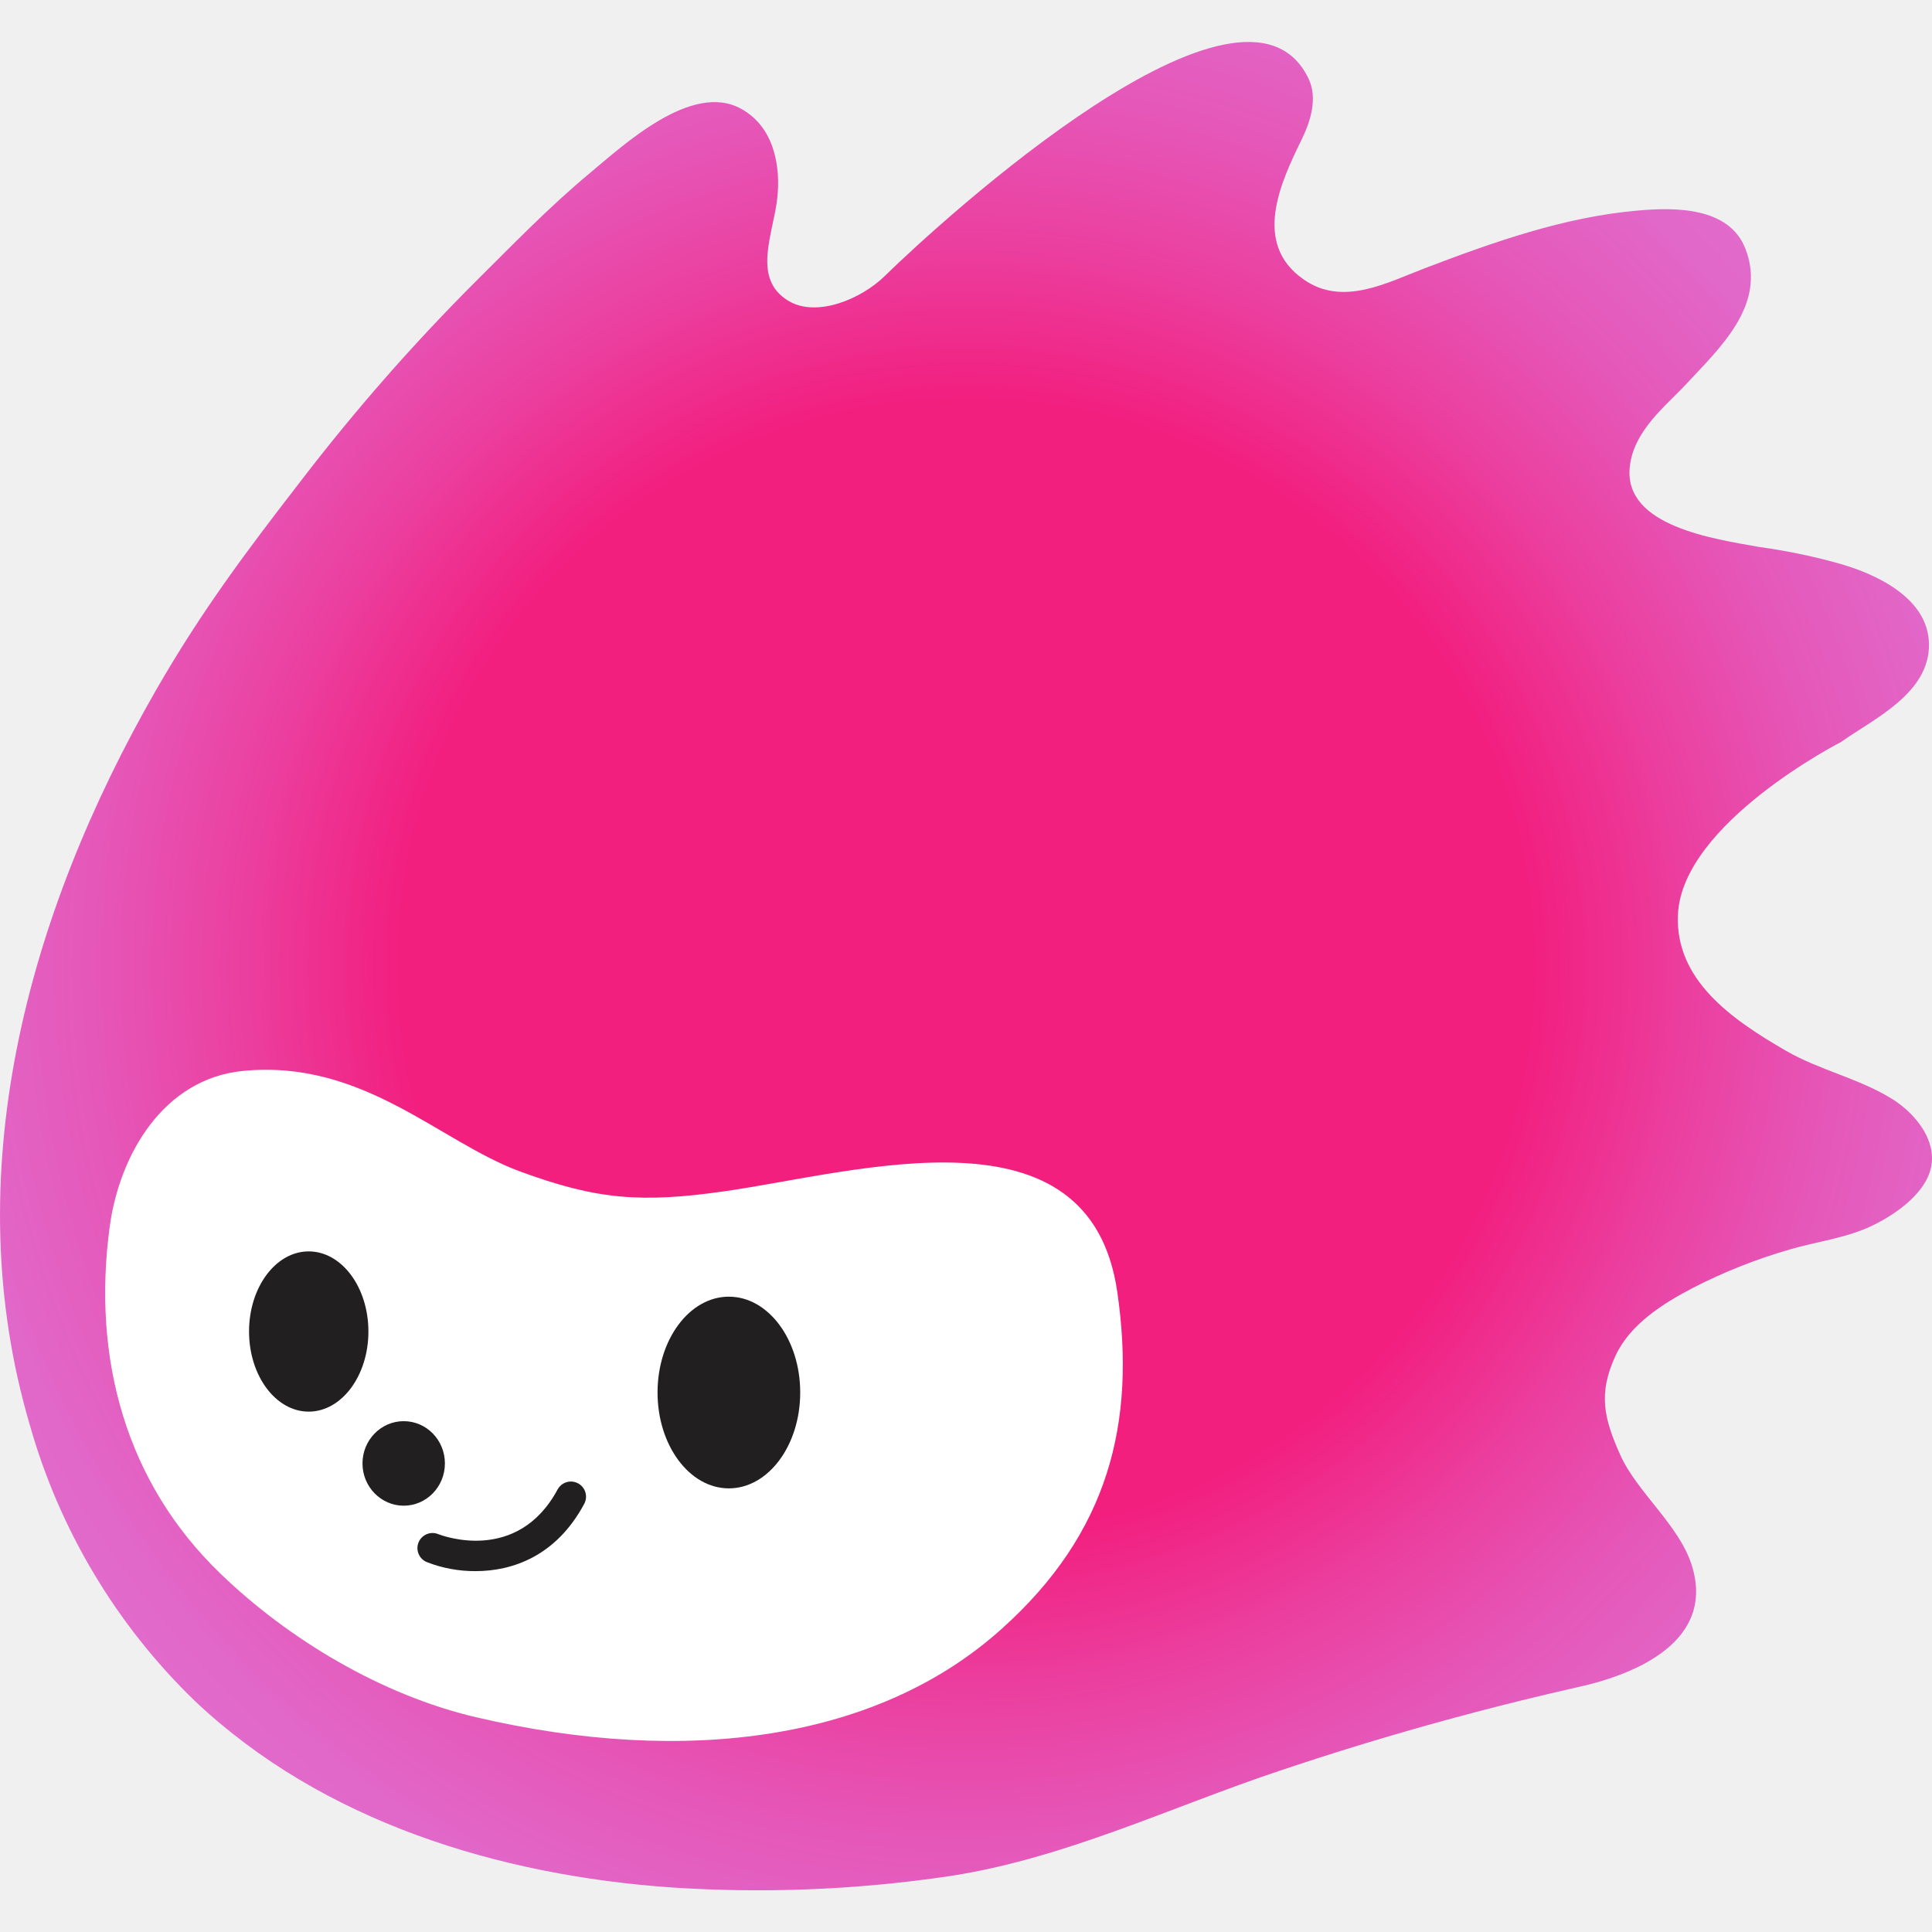
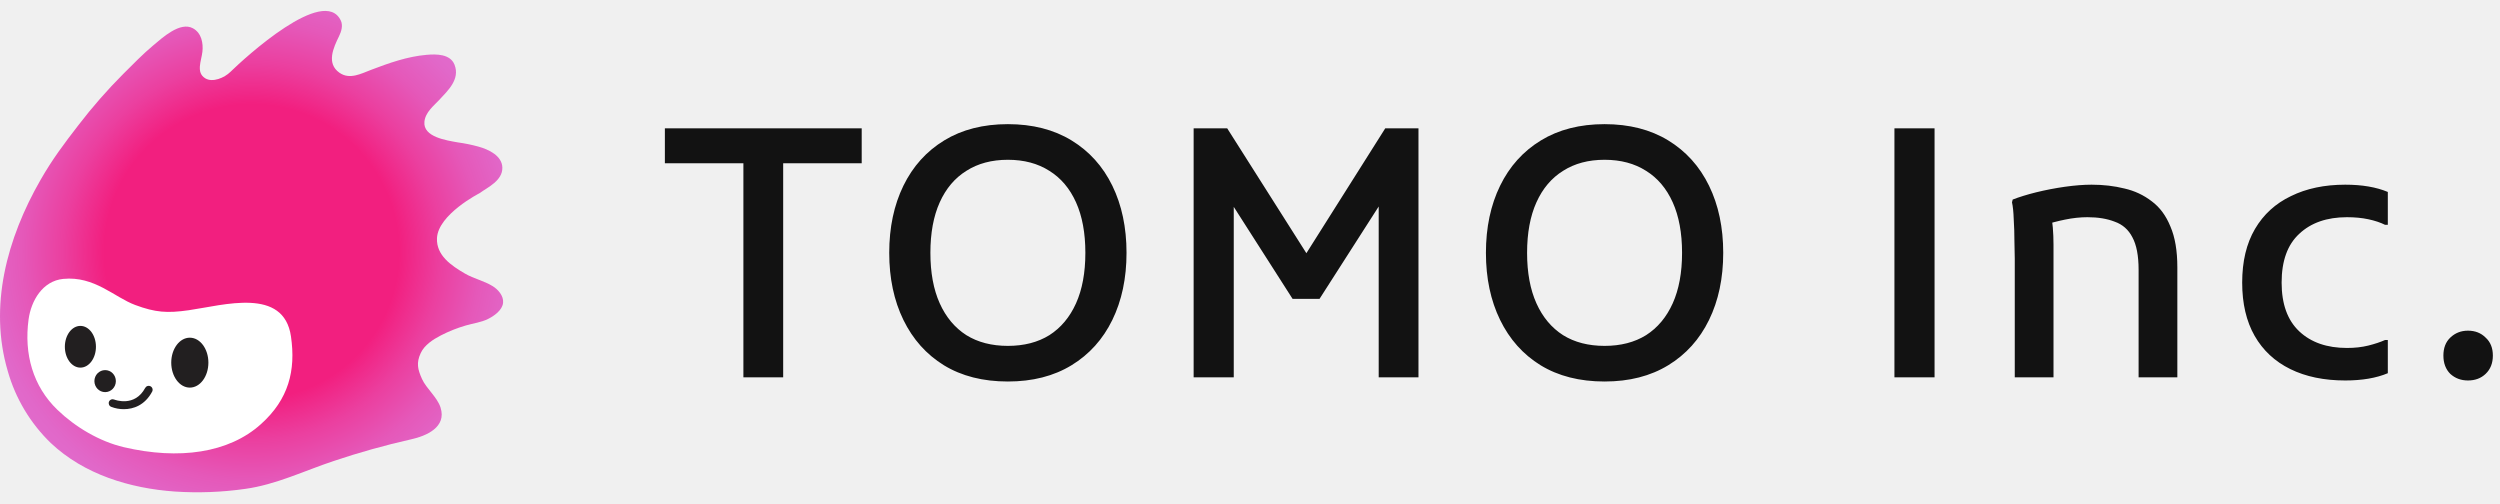
- <svg xmlns="http://www.w3.org/2000/svg" width="32" height="32" viewBox="0 0 32 32" fill="none">
-   <path d="M0.494 23.603C-0.723 19.477 0.437 15.169 2.584 11.431C3.337 10.121 4.075 9.139 4.999 7.945C5.877 6.801 6.828 5.715 7.847 4.694C8.472 4.074 9.083 3.439 9.76 2.875C10.332 2.4 11.456 1.351 12.274 1.801C12.819 2.1 12.935 2.748 12.873 3.292C12.807 3.878 12.449 4.615 13.057 4.982C13.524 5.266 14.27 4.951 14.655 4.571C15.582 3.664 20.617 -0.946 21.677 1.31C21.824 1.625 21.712 2 21.559 2.312C21.208 3.029 20.74 4.032 21.589 4.626C22.239 5.085 22.972 4.681 23.612 4.438C24.737 4.009 25.916 3.592 27.121 3.488C27.738 3.432 28.642 3.423 28.911 4.123C29.267 5.049 28.49 5.758 27.919 6.372C27.6 6.716 27.051 7.135 26.993 7.744C26.899 8.718 28.394 8.926 29.135 9.059C29.57 9.119 30.002 9.207 30.426 9.324C31.061 9.497 31.936 9.898 31.95 10.663C31.965 11.491 31.013 11.916 30.495 12.289C30.495 12.289 27.861 13.633 27.792 15.148C27.743 16.23 28.677 16.882 29.583 17.405C30.139 17.726 30.786 17.86 31.335 18.199C31.685 18.416 32.04 18.82 31.996 19.257C31.951 19.727 31.425 20.095 31.04 20.286C30.602 20.506 30.103 20.559 29.637 20.697C29.084 20.857 28.547 21.07 28.035 21.334C27.543 21.591 26.997 21.935 26.756 22.459C26.47 23.082 26.563 23.488 26.838 24.101C27.113 24.713 27.81 25.261 28.019 25.919C28.416 27.169 27.124 27.727 26.131 27.945C24.472 28.32 22.833 28.779 21.22 29.321C19.38 29.931 17.561 30.823 15.591 31.094C14.11 31.305 12.611 31.361 11.118 31.262C8.26 31.06 5.349 30.177 3.228 28.174C1.93 26.919 0.986 25.341 0.494 23.603Z" fill="url(#paint0_radial_2217_14762)" />
+ <svg xmlns="http://www.w3.org/2000/svg" width="159" height="32" viewBox="0 0 159 32" fill="none">
+   <path d="M0.494 23.603C-0.723 19.477 0.437 15.169 2.584 11.431C3.337 10.121 4.075 9.139 4.999 7.945C5.877 6.801 6.828 5.715 7.847 4.694C8.472 4.074 9.083 3.439 9.76 2.875C10.332 2.4 11.456 1.351 12.274 1.801C12.819 2.1 12.935 2.748 12.873 3.292C12.807 3.878 12.449 4.615 13.057 4.982C13.524 5.266 14.27 4.951 14.655 4.571C15.582 3.664 20.617 -0.946 21.677 1.31C21.824 1.625 21.712 2 21.559 2.312C21.208 3.029 20.74 4.032 21.589 4.626C22.239 5.085 22.972 4.681 23.612 4.438C24.737 4.009 25.916 3.592 27.121 3.488C27.738 3.432 28.642 3.423 28.911 4.123C29.267 5.049 28.49 5.758 27.919 6.372C27.6 6.716 27.051 7.135 26.993 7.744C26.899 8.718 28.394 8.926 29.135 9.059C29.57 9.119 30.002 9.207 30.426 9.324C31.061 9.497 31.936 9.898 31.95 10.663C31.965 11.491 31.013 11.916 30.495 12.289C30.495 12.289 27.861 13.633 27.792 15.148C27.743 16.23 28.677 16.882 29.583 17.405C30.139 17.726 30.786 17.86 31.335 18.199C31.685 18.416 32.04 18.82 31.996 19.257C31.951 19.727 31.425 20.095 31.04 20.286C30.602 20.506 30.103 20.559 29.637 20.697C29.084 20.857 28.547 21.07 28.035 21.334C27.543 21.591 26.997 21.935 26.756 22.459C26.47 23.082 26.563 23.488 26.838 24.101C27.113 24.713 27.81 25.261 28.019 25.919C28.416 27.169 27.124 27.727 26.131 27.945C24.472 28.32 22.833 28.779 21.22 29.321C19.38 29.931 17.561 30.823 15.591 31.094C14.11 31.305 12.611 31.361 11.118 31.262C8.26 31.06 5.349 30.177 3.228 28.174C1.93 26.919 0.986 25.341 0.494 23.603Z" fill="url(#paint0_radial_2307_16859)" />
  <path d="M1.817 20.319C1.98 19.115 2.713 17.867 4.023 17.738C6.007 17.543 7.271 18.904 8.598 19.397C9.889 19.876 10.633 19.926 12.001 19.731C14.237 19.41 18.05 18.244 18.506 21.4C18.82 23.566 18.36 25.394 16.594 26.976C14.548 28.822 11.372 29.259 7.882 28.442C6.337 28.081 4.792 27.166 3.648 26.061C2.094 24.564 1.521 22.515 1.817 20.319Z" fill="white" />
  <path d="M5.113 23.381C5.659 23.381 6.102 22.786 6.102 22.054C6.102 21.321 5.659 20.727 5.113 20.727C4.567 20.727 4.125 21.321 4.125 22.054C4.125 22.786 4.567 23.381 5.113 23.381Z" fill="#221F20" />
  <path d="M12.072 24.652C12.725 24.652 13.254 23.941 13.254 23.064C13.254 22.187 12.725 21.477 12.072 21.477C11.42 21.477 10.891 22.187 10.891 23.064C10.891 23.941 11.42 24.652 12.072 24.652Z" fill="#221F20" />
  <path d="M6.687 24.939C7.064 24.939 7.369 24.625 7.369 24.239C7.369 23.852 7.064 23.539 6.687 23.539C6.31 23.539 6.004 23.852 6.004 24.239C6.004 24.625 6.31 24.939 6.687 24.939Z" fill="#221F20" />
  <path d="M7.875 26.023C7.6 26.024 7.327 25.974 7.071 25.874C7.009 25.849 6.96 25.801 6.934 25.739C6.908 25.678 6.907 25.609 6.932 25.548C6.957 25.486 7.006 25.437 7.067 25.411C7.128 25.385 7.197 25.385 7.258 25.41C7.313 25.431 8.567 25.912 9.235 24.671C9.251 24.642 9.272 24.617 9.297 24.596C9.323 24.575 9.352 24.559 9.383 24.55C9.415 24.54 9.448 24.537 9.481 24.54C9.514 24.544 9.545 24.553 9.574 24.569C9.603 24.584 9.629 24.605 9.65 24.631C9.671 24.656 9.686 24.686 9.696 24.717C9.705 24.749 9.709 24.782 9.705 24.815C9.702 24.847 9.692 24.879 9.677 24.908C9.211 25.777 8.485 26.023 7.875 26.023Z" fill="#221F20" />
+   <path d="M42.286 8.16H54.804V10.382H49.81V24H47.28V10.382H42.286V8.16ZM56.555 16.08C56.555 14.467 56.856 13.044 57.457 11.812C58.058 10.58 58.924 9.619 60.053 8.93C61.182 8.241 62.532 7.896 64.101 7.896C65.67 7.896 67.02 8.241 68.149 8.93C69.278 9.619 70.144 10.58 70.745 11.812C71.346 13.044 71.647 14.467 71.647 16.08C71.647 17.693 71.346 19.116 70.745 20.348C70.144 21.58 69.278 22.541 68.149 23.23C67.02 23.919 65.67 24.264 64.101 24.264C62.517 24.264 61.16 23.919 60.031 23.23C58.916 22.541 58.058 21.58 57.457 20.348C56.856 19.116 56.555 17.693 56.555 16.08ZM59.173 16.08C59.173 17.341 59.371 18.412 59.767 19.292C60.163 20.172 60.728 20.847 61.461 21.316C62.194 21.771 63.074 21.998 64.101 21.998C65.128 21.998 66.008 21.771 66.741 21.316C67.474 20.847 68.039 20.172 68.435 19.292C68.831 18.412 69.029 17.341 69.029 16.08C69.029 14.819 68.831 13.748 68.435 12.868C68.039 11.988 67.474 11.321 66.741 10.866C66.008 10.397 65.128 10.162 64.101 10.162C63.074 10.162 62.194 10.397 61.461 10.866C60.728 11.321 60.163 11.988 59.767 12.868C59.371 13.748 59.173 14.819 59.173 16.08ZM75.915 24V8.16H78.049L83.615 16.938H82.559L88.103 8.16H90.215V24H87.685V12.12L88.235 12.274L83.923 19.006H82.207L77.917 12.296L78.467 12.142V24H75.915ZM94.505 16.08C94.505 14.467 94.806 13.044 95.407 11.812C96.008 10.58 96.874 9.619 98.003 8.93C99.132 8.241 100.482 7.896 102.051 7.896C103.62 7.896 104.97 8.241 106.099 8.93C107.228 9.619 108.094 10.58 108.695 11.812C109.296 13.044 109.597 14.467 109.597 16.08C109.597 17.693 109.296 19.116 108.695 20.348C108.094 21.58 107.228 22.541 106.099 23.23C104.97 23.919 103.62 24.264 102.051 24.264C100.467 24.264 99.11 23.919 97.981 23.23C96.866 22.541 96.008 21.58 95.407 20.348C94.806 19.116 94.505 17.693 94.505 16.08ZM97.123 16.08C97.123 17.341 97.321 18.412 97.717 19.292C98.113 20.172 98.678 20.847 99.411 21.316C100.144 21.771 101.024 21.998 102.051 21.998C103.078 21.998 103.958 21.771 104.691 21.316C105.424 20.847 105.989 20.172 106.385 19.292C106.781 18.412 106.979 17.341 106.979 16.08C106.979 14.819 106.781 13.748 106.385 12.868C105.989 11.988 105.424 11.321 104.691 10.866C103.958 10.397 103.078 10.162 102.051 10.162C101.024 10.162 100.144 10.397 99.411 10.866C98.678 11.321 98.113 11.988 97.717 12.868C97.321 13.748 97.123 14.819 97.123 16.08ZM120.486 8.16H123.038V24H120.486V8.16ZM128.139 24V16.454C128.139 16.161 128.132 15.787 128.117 15.332C128.117 14.863 128.102 14.401 128.073 13.946C128.058 13.491 128.022 13.132 127.963 12.868L128.007 12.692C128.418 12.531 128.916 12.377 129.503 12.23C130.104 12.083 130.713 11.966 131.329 11.878C131.96 11.79 132.524 11.746 133.023 11.746C133.771 11.746 134.468 11.827 135.113 11.988C135.758 12.135 136.338 12.406 136.851 12.802C137.364 13.183 137.76 13.719 138.039 14.408C138.332 15.083 138.479 15.948 138.479 17.004V24H136.015V17.158C136.015 16.263 135.883 15.574 135.619 15.09C135.37 14.606 134.996 14.276 134.497 14.1C134.013 13.909 133.434 13.814 132.759 13.814C132.304 13.814 131.828 13.865 131.329 13.968C130.83 14.071 130.39 14.188 130.009 14.32L130.405 13.638C130.478 13.858 130.53 14.137 130.559 14.474C130.588 14.811 130.603 15.178 130.603 15.574V24H128.139ZM142.603 17.972C142.603 16.623 142.874 15.486 143.417 14.562C143.959 13.638 144.722 12.941 145.705 12.472C146.687 11.988 147.839 11.746 149.159 11.746C150.229 11.746 151.131 11.9 151.865 12.208V14.298H151.689C151.395 14.151 151.043 14.034 150.633 13.946C150.222 13.858 149.767 13.814 149.269 13.814C147.993 13.814 146.981 14.166 146.233 14.87C145.485 15.559 145.111 16.593 145.111 17.972C145.111 19.336 145.485 20.37 146.233 21.074C146.981 21.778 147.993 22.13 149.269 22.13C149.767 22.13 150.222 22.079 150.633 21.976C151.043 21.873 151.395 21.756 151.689 21.624H151.865V23.736C151.131 24.044 150.229 24.198 149.159 24.198C147.809 24.198 146.643 23.956 145.661 23.472C144.678 22.988 143.923 22.284 143.395 21.36C142.867 20.436 142.603 19.307 142.603 17.972ZM156.962 24.198C156.522 24.198 156.148 24.059 155.84 23.78C155.547 23.487 155.4 23.098 155.4 22.614C155.4 22.13 155.547 21.749 155.84 21.47C156.148 21.177 156.522 21.03 156.962 21.03C157.417 21.03 157.791 21.177 158.084 21.47C158.392 21.749 158.546 22.13 158.546 22.614C158.546 23.098 158.392 23.487 158.084 23.78C157.791 24.059 157.417 24.198 156.962 24.198Z" fill="#121212" />
  <defs>
-     <radialGradient id="paint0_radial_2217_14762" cx="0" cy="0" r="1" gradientUnits="userSpaceOnUse" gradientTransform="translate(16.001 16.0077) scale(19.938 19.938)">
+     <radialGradient id="paint0_radial_2307_16859" cx="0" cy="0" r="1" gradientUnits="userSpaceOnUse" gradientTransform="translate(16.001 16.0077) scale(19.938 19.938)">
      <stop offset="0.47" stop-color="#F21F7F" />
      <stop offset="0.6" stop-color="#EB3F9F" />
      <stop offset="0.73" stop-color="#E558B9" />
      <stop offset="0.85" stop-color="#E168C9" />
      <stop offset="0.94" stop-color="#E06DCE" />
    </radialGradient>
  </defs>
</svg>
